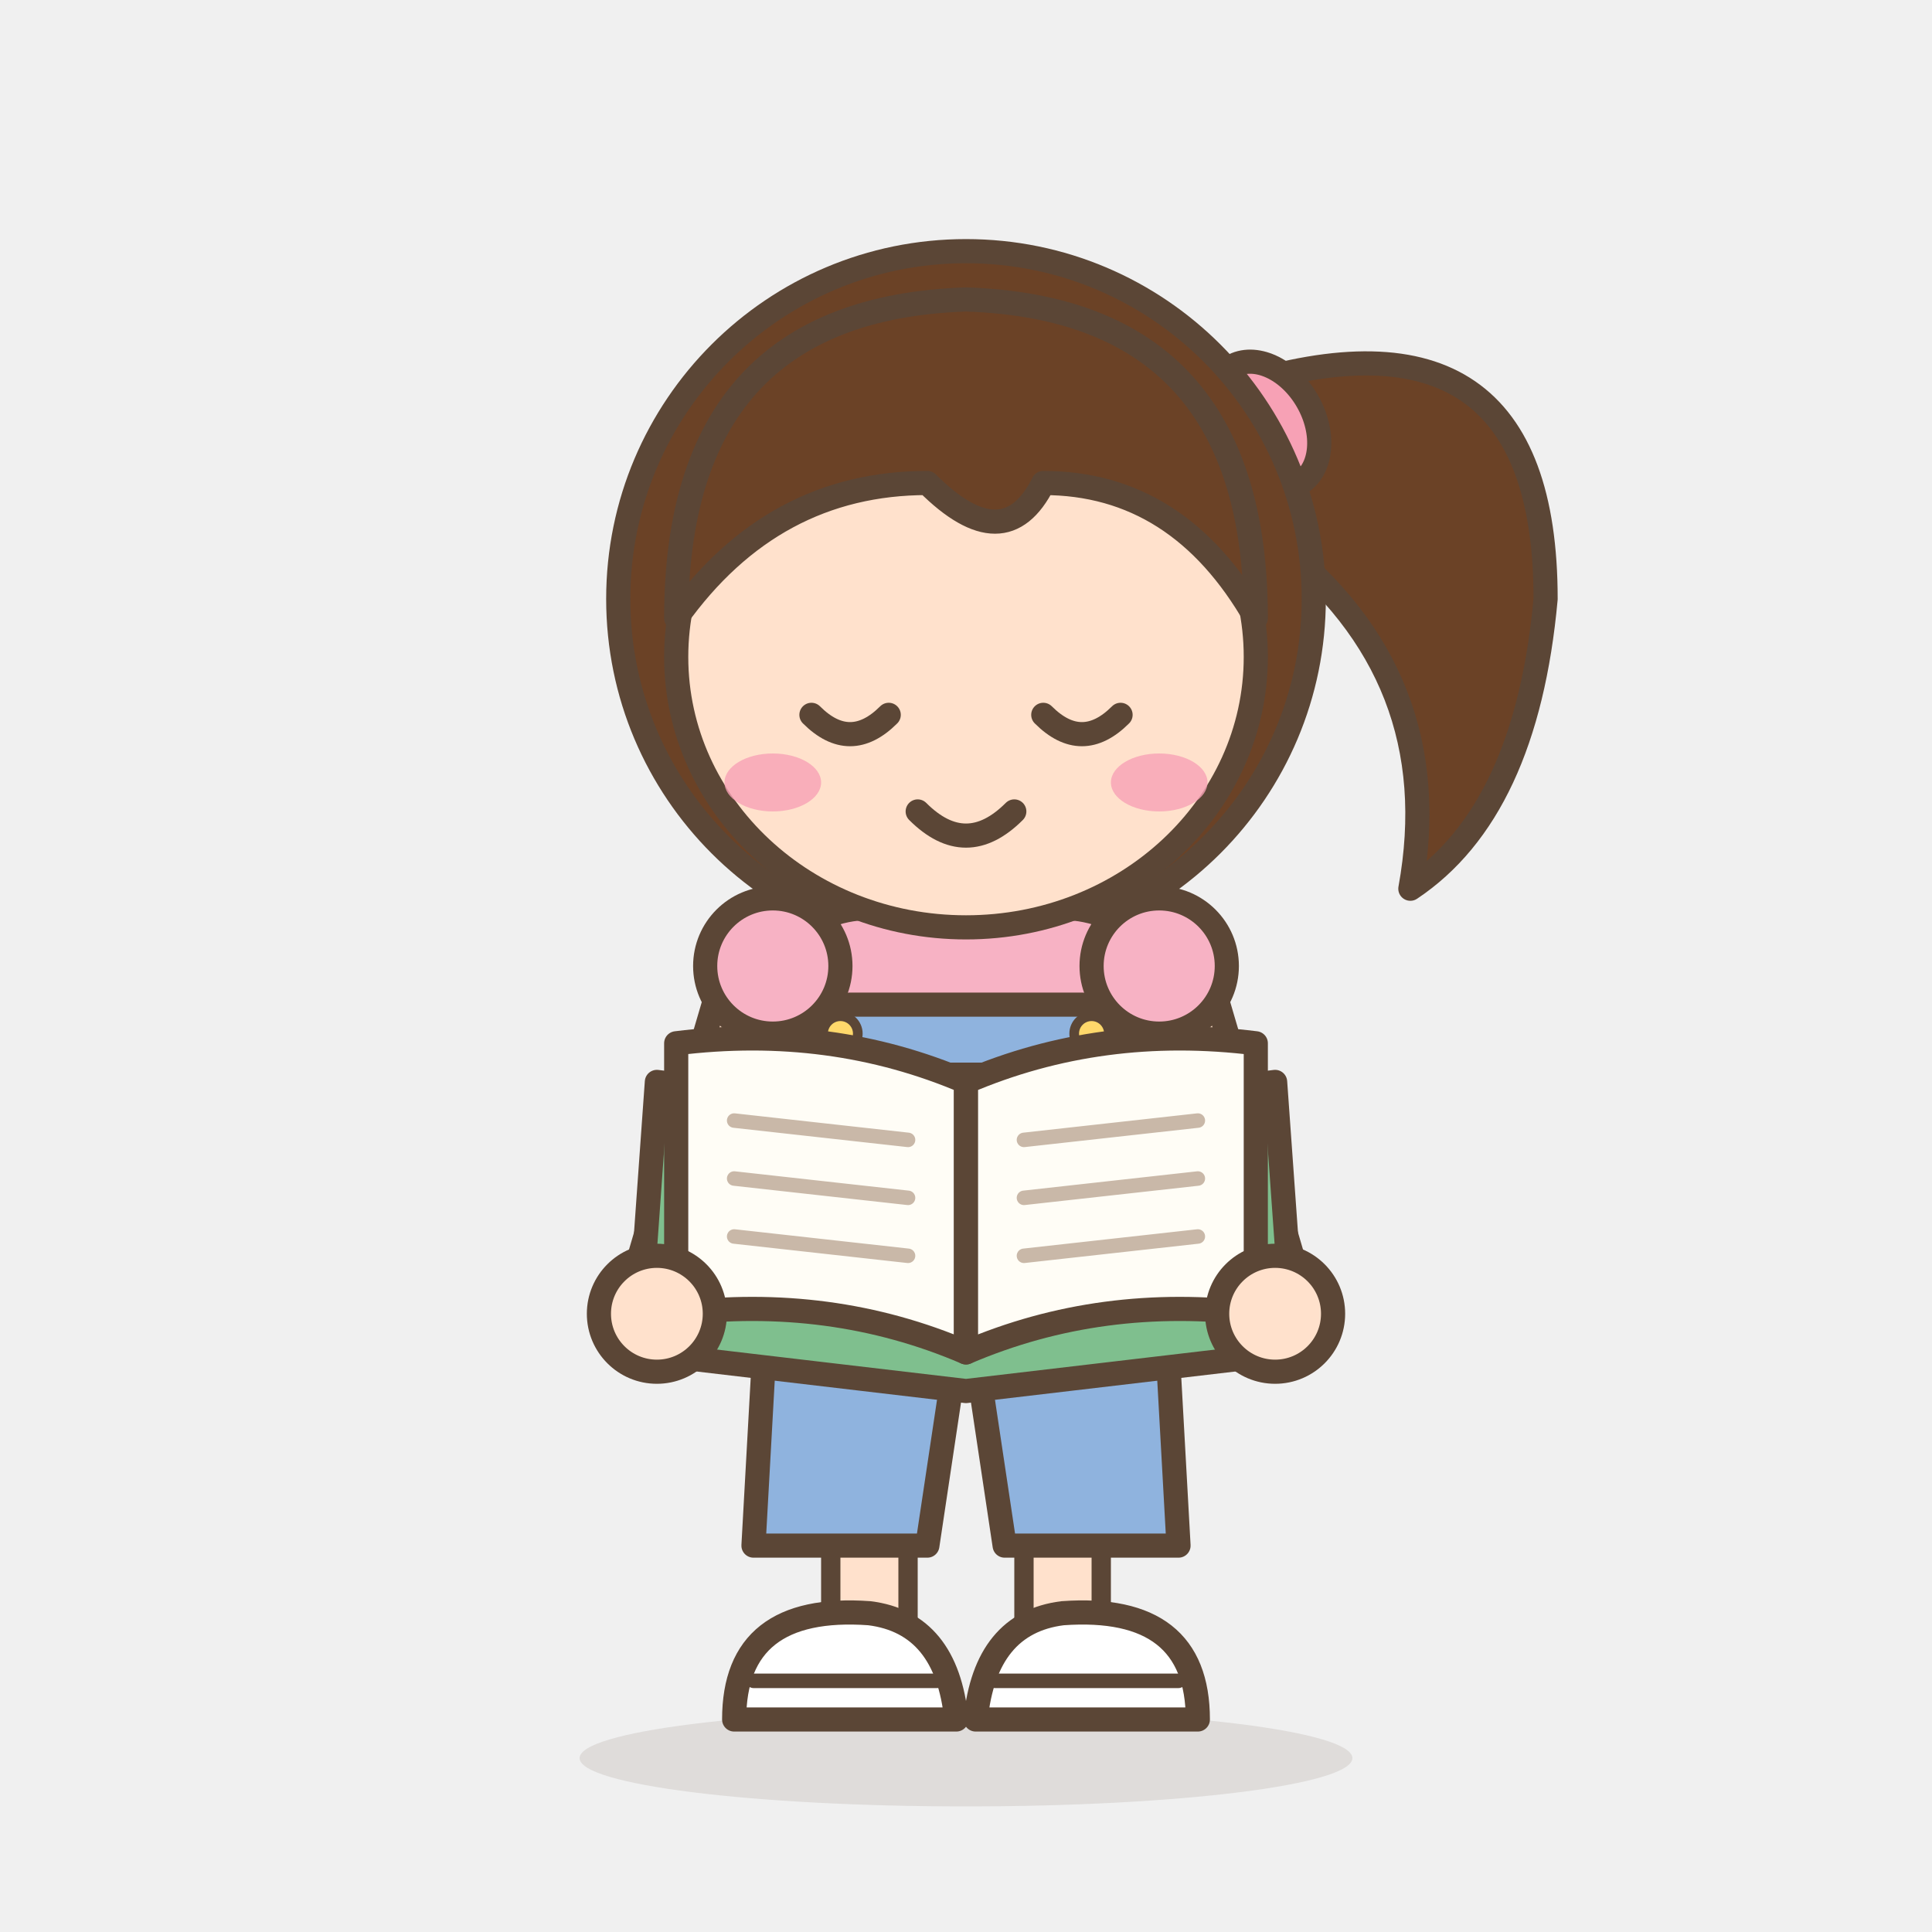
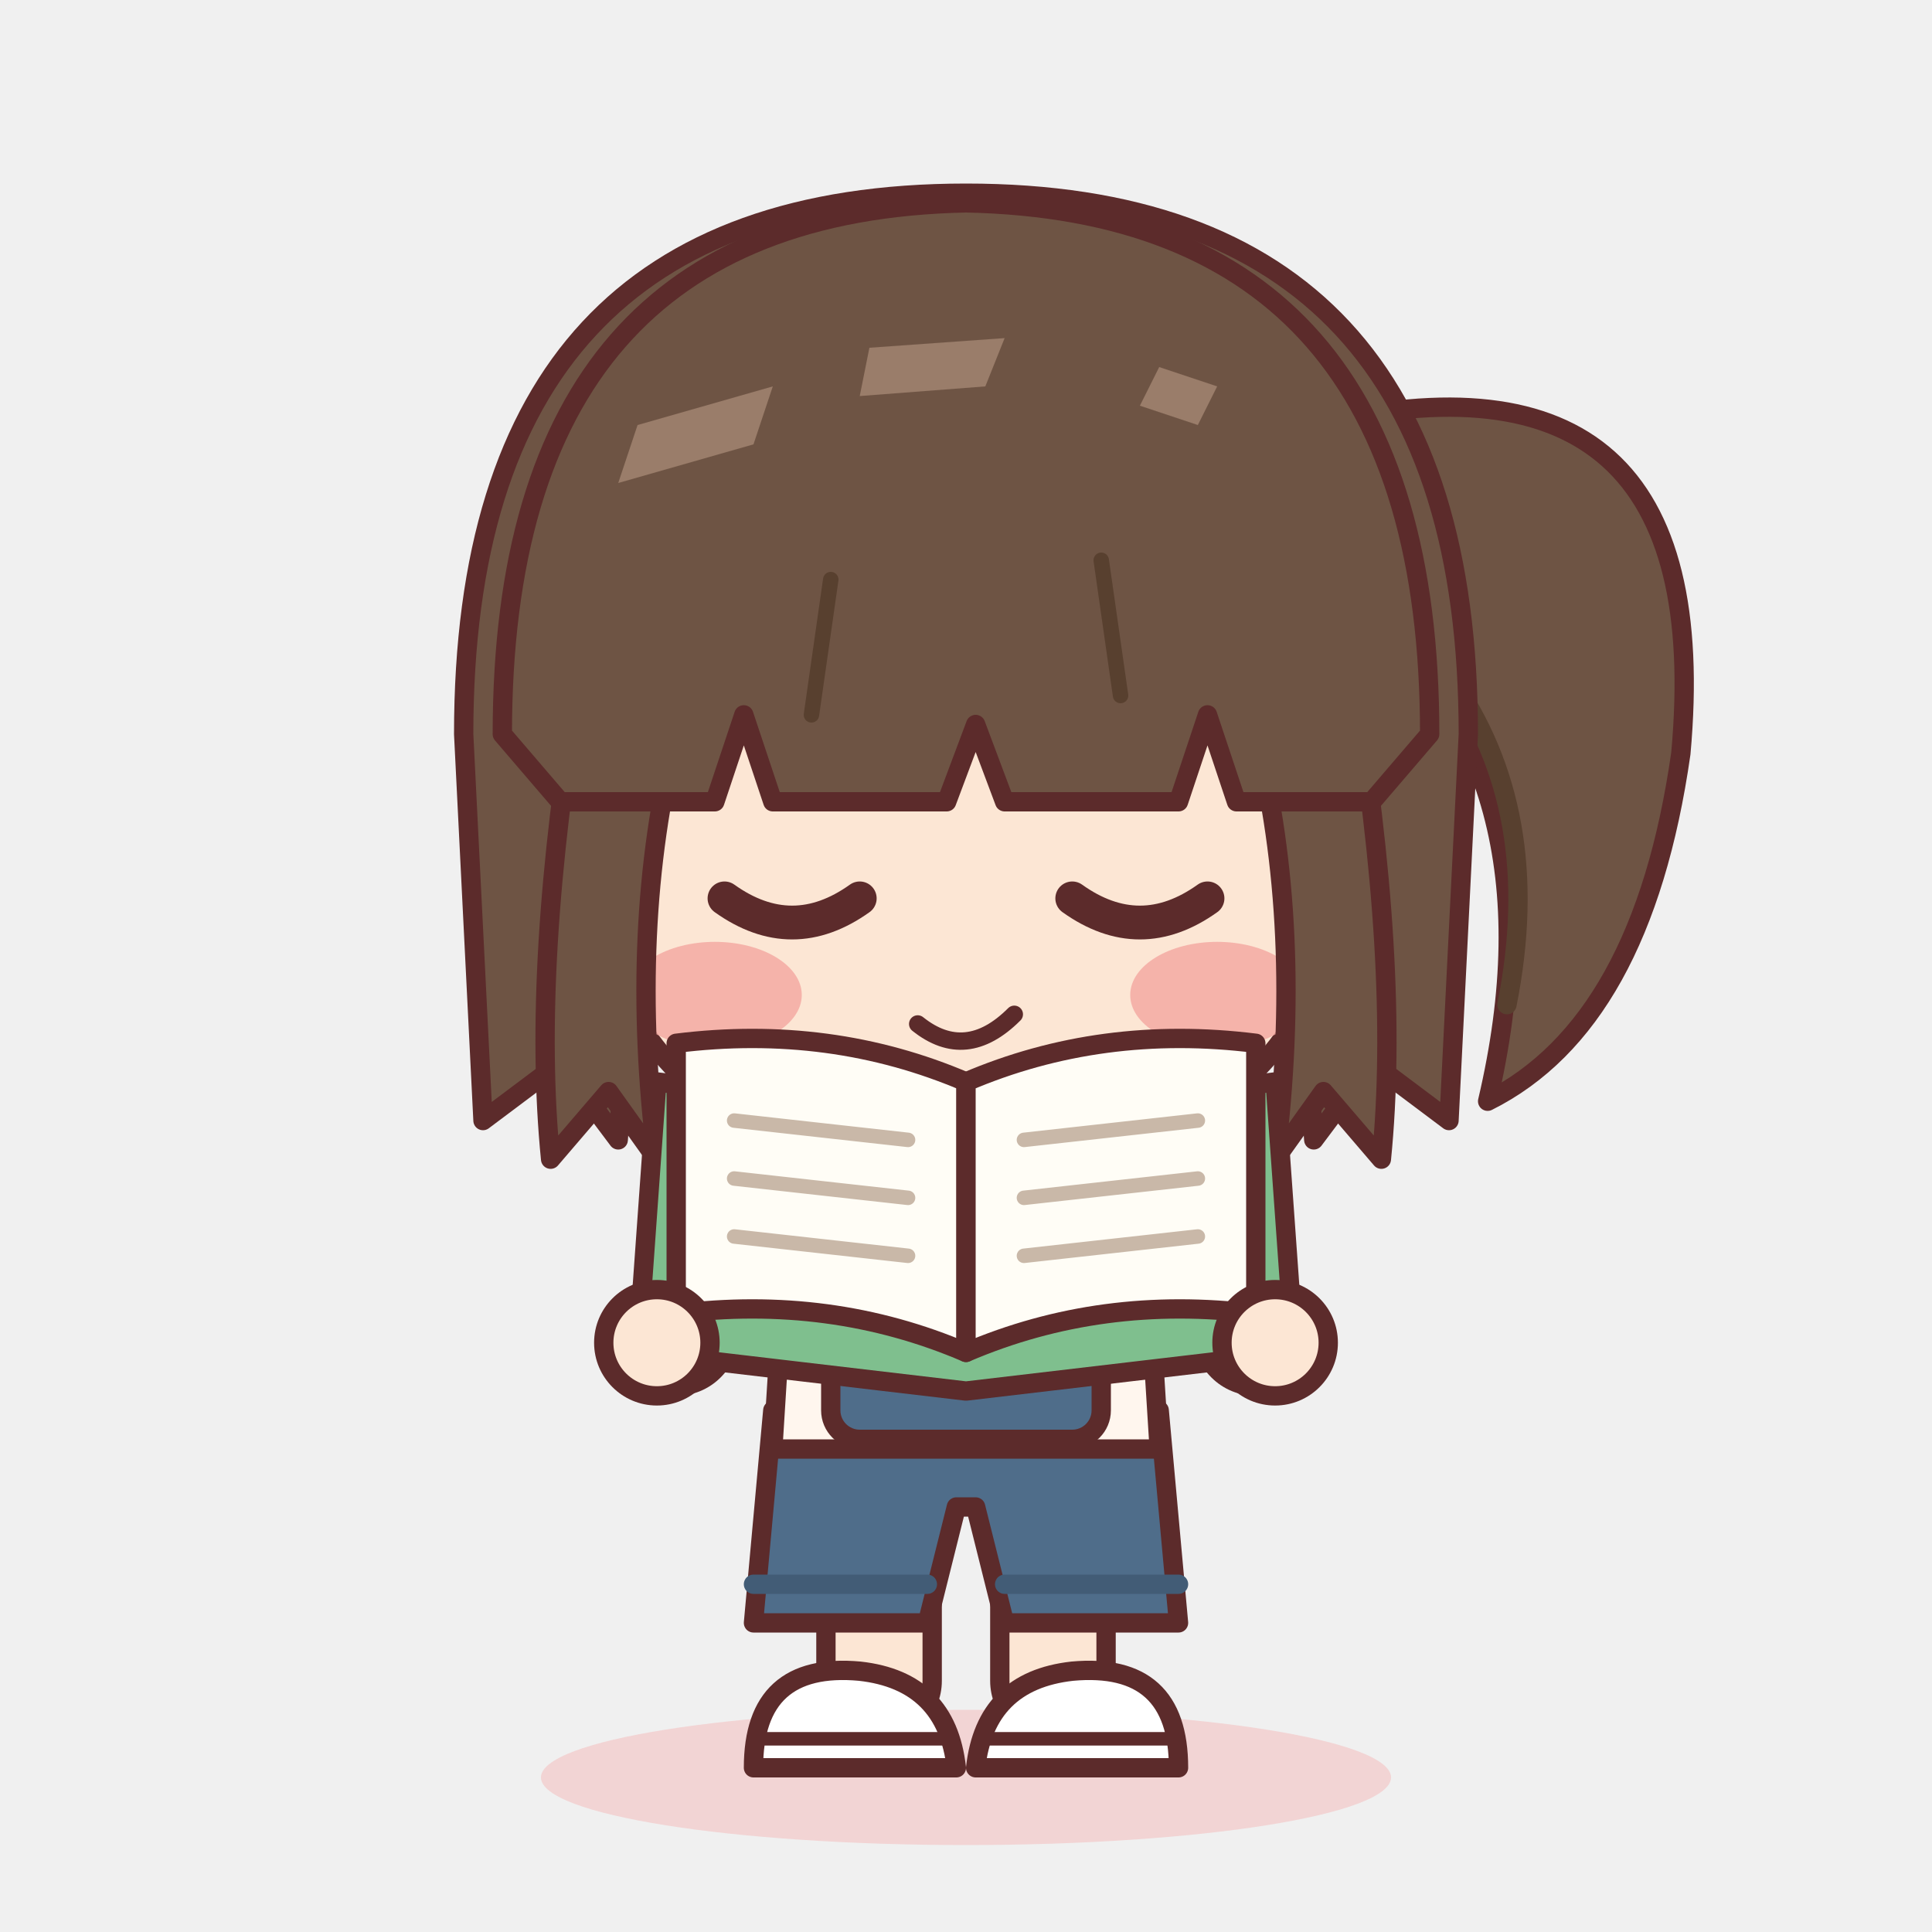
<svg xmlns="http://www.w3.org/2000/svg" viewBox="0 0 200 200" width="200" height="200">
-   <g stroke="#5B4636" stroke-width="2.5" stroke-linejoin="round" stroke-linecap="round">
-     <path d="M128 40 Q160 30 160 62 Q158 84 146 92 Q150 70 132 56 Z" fill="#6B4226" />
-     <ellipse cx="131" cy="44" rx="5" ry="7" fill="#F7A1B5" transform="rotate(-30 131 44)" />
-     <circle cx="100" cy="62" r="36" fill="#6B4226" />
-     <ellipse cx="100" cy="182" rx="40" ry="5" fill="#5B4636" opacity=".12" stroke="none" />
-     <line x1="90" y1="158" x2="90" y2="170" stroke-width="10" />
-     <line x1="90" y1="158" x2="90" y2="170" stroke="#FFE1CC" stroke-width="6" />
-     <line x1="110" y1="158" x2="110" y2="170" stroke-width="10" />
-     <line x1="110" y1="158" x2="110" y2="170" stroke="#FFE1CC" stroke-width="6" />
-     <path d="M80 124 H120 L122 160 H104 L101 140 H99 L96 160 H78 Z" fill="#8FB3DE" />
-     <path d="M76 178 Q76 166 90 167 Q98 168 99 178 Z" fill="#fff" />
-     <line x1="78" y1="174" x2="97" y2="174" stroke-width="1.5" />
-     <path d="M101 178 Q102 168 110 167 Q124 166 124 178 Z" fill="#fff" />
-     <line x1="103" y1="174" x2="122" y2="174" stroke-width="1.5" />
-     <rect x="78" y="94" width="44" height="34" rx="12" fill="#F7B2C4" />
-     <line x1="86" y1="106" x2="82" y2="96" stroke="#6E95C4" stroke-width="4" />
-     <line x1="114" y1="106" x2="118" y2="96" stroke="#6E95C4" stroke-width="4" />
-     <rect x="84" y="104" width="32" height="24" rx="4" fill="#8FB3DE" />
-     <circle cx="87" cy="107" r="1.8" fill="#FFD86B" stroke-width="1" />
-     <circle cx="113" cy="107" r="1.8" fill="#FFD86B" stroke-width="1" />
-     <rect x="93" y="111" width="14" height="10" rx="2" fill="#6E95C4" stroke-width="2" />
-     <line x1="80" y1="100" x2="70" y2="134" stroke-width="12" />
-     <line x1="80" y1="100" x2="70" y2="134" stroke="#FFE1CC" stroke-width="7" />
-     <circle cx="80" cy="100" r="7" fill="#F7B2C4" />
-     <line x1="120" y1="100" x2="130" y2="134" stroke-width="12" />
-     <line x1="120" y1="100" x2="130" y2="134" stroke="#FFE1CC" stroke-width="7" />
-     <circle cx="120" cy="100" r="7" fill="#F7B2C4" />
+   <g stroke="#5C2B2B" stroke-width="2" stroke-linejoin="round" stroke-linecap="round">
+     <path d="M136 44 Q178 34 174 78 Q170 106 154 114 Q162 80 140 62 Z" fill="#6E5444" />
+     <path d="M150 70 Q160 84 156 104" fill="none" stroke="#58402F" stroke-width="2" />
+     <ellipse cx="140" cy="48" rx="6" ry="8" fill="#F7B2C4" transform="rotate(-35 140 48)" />
+     <path d="M48 76 Q48 20 100 20 Q152 20 152 76 L150 116 L142 110 L136 118 L134 90 L66 90 L64 118 L58 110 L50 116 Z" fill="#6E5444" />
+     <ellipse cx="100" cy="184" rx="44" ry="7" fill="#F2D4D4" stroke="none" />
+     <line x1="91" y1="166" x2="91" y2="174" stroke-width="13" />
+     <line x1="91" y1="166" x2="91" y2="174" stroke="#FCE6D4" stroke-width="9" />
+     <line x1="109" y1="166" x2="109" y2="174" stroke-width="13" />
+     <line x1="109" y1="166" x2="109" y2="174" stroke="#FCE6D4" stroke-width="9" />
+     <path d="M80 146 H120 L122 168 H104 L101 156 H99 L96 168 H78 Z" fill="#4F6D8A" />
+     <path d="M78 164 H96 M104 164 H122" stroke="#425C76" stroke-width="2" />
+     <path d="M78 183 Q78 172 89 173 Q98 174 99 183 Z" fill="#fff" />
+     <line x1="79" y1="180" x2="98" y2="180" stroke-width="1.4" />
+     <path d="M122 183 Q122 172 111 173 Q102 174 101 183 Z" fill="#fff" />
+     <line x1="121" y1="180" x2="102" y2="180" stroke-width="1.4" />
+     <path d="M82 118 Q100 112 118 118 L120 150 H80 Z" fill="#FFF6EE" />
+     <path d="M93 117 Q100 122 107 117" fill="none" stroke-width="1.6" />
+     <line x1="89" y1="126" x2="86" y2="117" stroke="#425C76" stroke-width="4" />
+     <line x1="111" y1="126" x2="114" y2="117" stroke="#425C76" stroke-width="4" />
+     <rect x="86" y="125" width="28" height="24" rx="3" fill="#4F6D8A" />
+     <circle cx="89.5" cy="128.5" r="2" fill="#E0A840" stroke-width="1" />
+     <circle cx="110.5" cy="128.5" r="2" fill="#E0A840" stroke-width="1" />
+     <rect x="94" y="132" width="12" height="10" rx="2" fill="#425C76" stroke-width="1.6" />
+     <line x1="79.8" y1="126.8" x2="70" y2="138" stroke-width="13" />
+     <line x1="79.8" y1="126.8" x2="70" y2="138" stroke="#FCE6D4" stroke-width="9" />
+     <line x1="84" y1="122" x2="79.8" y2="126.8" stroke-width="16" />
+     <line x1="84" y1="122" x2="79.8" y2="126.8" stroke="#FFF6EE" stroke-width="12" />
+     <line x1="120.2" y1="126.8" x2="130" y2="138" stroke-width="13" />
+     <line x1="120.2" y1="126.8" x2="130" y2="138" stroke="#FCE6D4" stroke-width="9" />
+     <line x1="116" y1="122" x2="120.2" y2="126.8" stroke-width="16" />
+     <line x1="116" y1="122" x2="120.2" y2="126.8" stroke="#FFF6EE" stroke-width="12" />
+     <path d="M60 76 Q58 121 100 121 Q142 121 140 76 Z" fill="#FCE6D4" />
+     <ellipse cx="74" cy="103" rx="9" ry="5.5" fill="#F4A6A0" stroke="none" opacity=".8" />
+     <ellipse cx="126" cy="103" rx="9" ry="5.5" fill="#F4A6A0" stroke="none" opacity=".8" />
+     <path d="M75 93 Q82 98 89 93" fill="none" stroke-width="3.5" />
+     <path d="M111 93 Q118 98 125 93" fill="none" stroke-width="3.5" />
+     <path d="M95 106 Q100 110 105 105" fill="none" stroke-width="1.8" />
+     <path d="M60 70 Q55 100 57 120 L63 113 L68 120 Q65 96 70 76 Z" fill="#6E5444" />
+     <path d="M140 70 Q145 100 143 120 L137 113 L132 120 Q135 96 130 76 Z" fill="#6E5444" />
+     <path d="M52 76 Q52 22 100 21 Q148 22 148 76 L142 83 L128 83 L125 74 L122 83 L104 83 L101 75 L98 83 L80 83 L77 74 L74 83 L58 83 Z" fill="#6E5444" />
+     <path d="M66 44 L80 40 L78 46 L64 50 Z M90 36 L104 35 L102 40 L89 41 Z M120 38 L126 40 L124 44 L118 42 Z" fill="#9A7D6A" stroke="none" />
+     <path d="M86 60 L84 74 M114 58 L116 72" fill="none" stroke="#58402F" stroke-width="1.6" />
    <path d="M68 112 L100 116 L132 112 L134 140 L100 144 L66 140 Z" fill="#7FBF8E" />
    <path d="M70 108 Q86 106 100 112 L100 140 Q86 134 70 136 Z" fill="#FFFDF6" />
    <path d="M130 108 Q114 106 100 112 L100 140 Q114 134 130 136 Z" fill="#FFFDF6" />
    <line x1="76" y1="116" x2="94" y2="118" stroke="#C9B8A8" stroke-width="1.5" />
    <line x1="76" y1="122" x2="94" y2="124" stroke="#C9B8A8" stroke-width="1.5" />
    <line x1="76" y1="128" x2="94" y2="130" stroke="#C9B8A8" stroke-width="1.5" />
    <line x1="106" y1="118" x2="124" y2="116" stroke="#C9B8A8" stroke-width="1.5" />
    <line x1="106" y1="124" x2="124" y2="122" stroke="#C9B8A8" stroke-width="1.5" />
    <line x1="106" y1="130" x2="124" y2="128" stroke="#C9B8A8" stroke-width="1.5" />
-     <circle cx="68" cy="136" r="6" fill="#FFE1CC" />
-     <circle cx="132" cy="136" r="6" fill="#FFE1CC" />
-     <ellipse cx="100" cy="68" rx="30" ry="28" fill="#FFE1CC" />
-     <path d="M70 64 Q70 32 100 31 Q130 32 130 64 Q122 50 108 50 Q104 58 96 50 Q80 50 70 64 Z" fill="#6B4226" />
-     <ellipse cx="80" cy="81" rx="5" ry="3" fill="#F7A1B5" stroke="none" opacity=".8" />
-     <ellipse cx="120" cy="81" rx="5" ry="3" fill="#F7A1B5" stroke="none" opacity=".8" />
-     <path d="M84 74 Q88 78 92 74" fill="none" />
-     <path d="M108 74 Q112 78 116 74" fill="none" />
-     <path d="M95 84 Q100 89 105 84" fill="none" />
+     <circle cx="68" cy="139" r="5.5" fill="#FCE6D4" />
+     <circle cx="132" cy="139" r="5.5" fill="#FCE6D4" />
  </g>
</svg>
